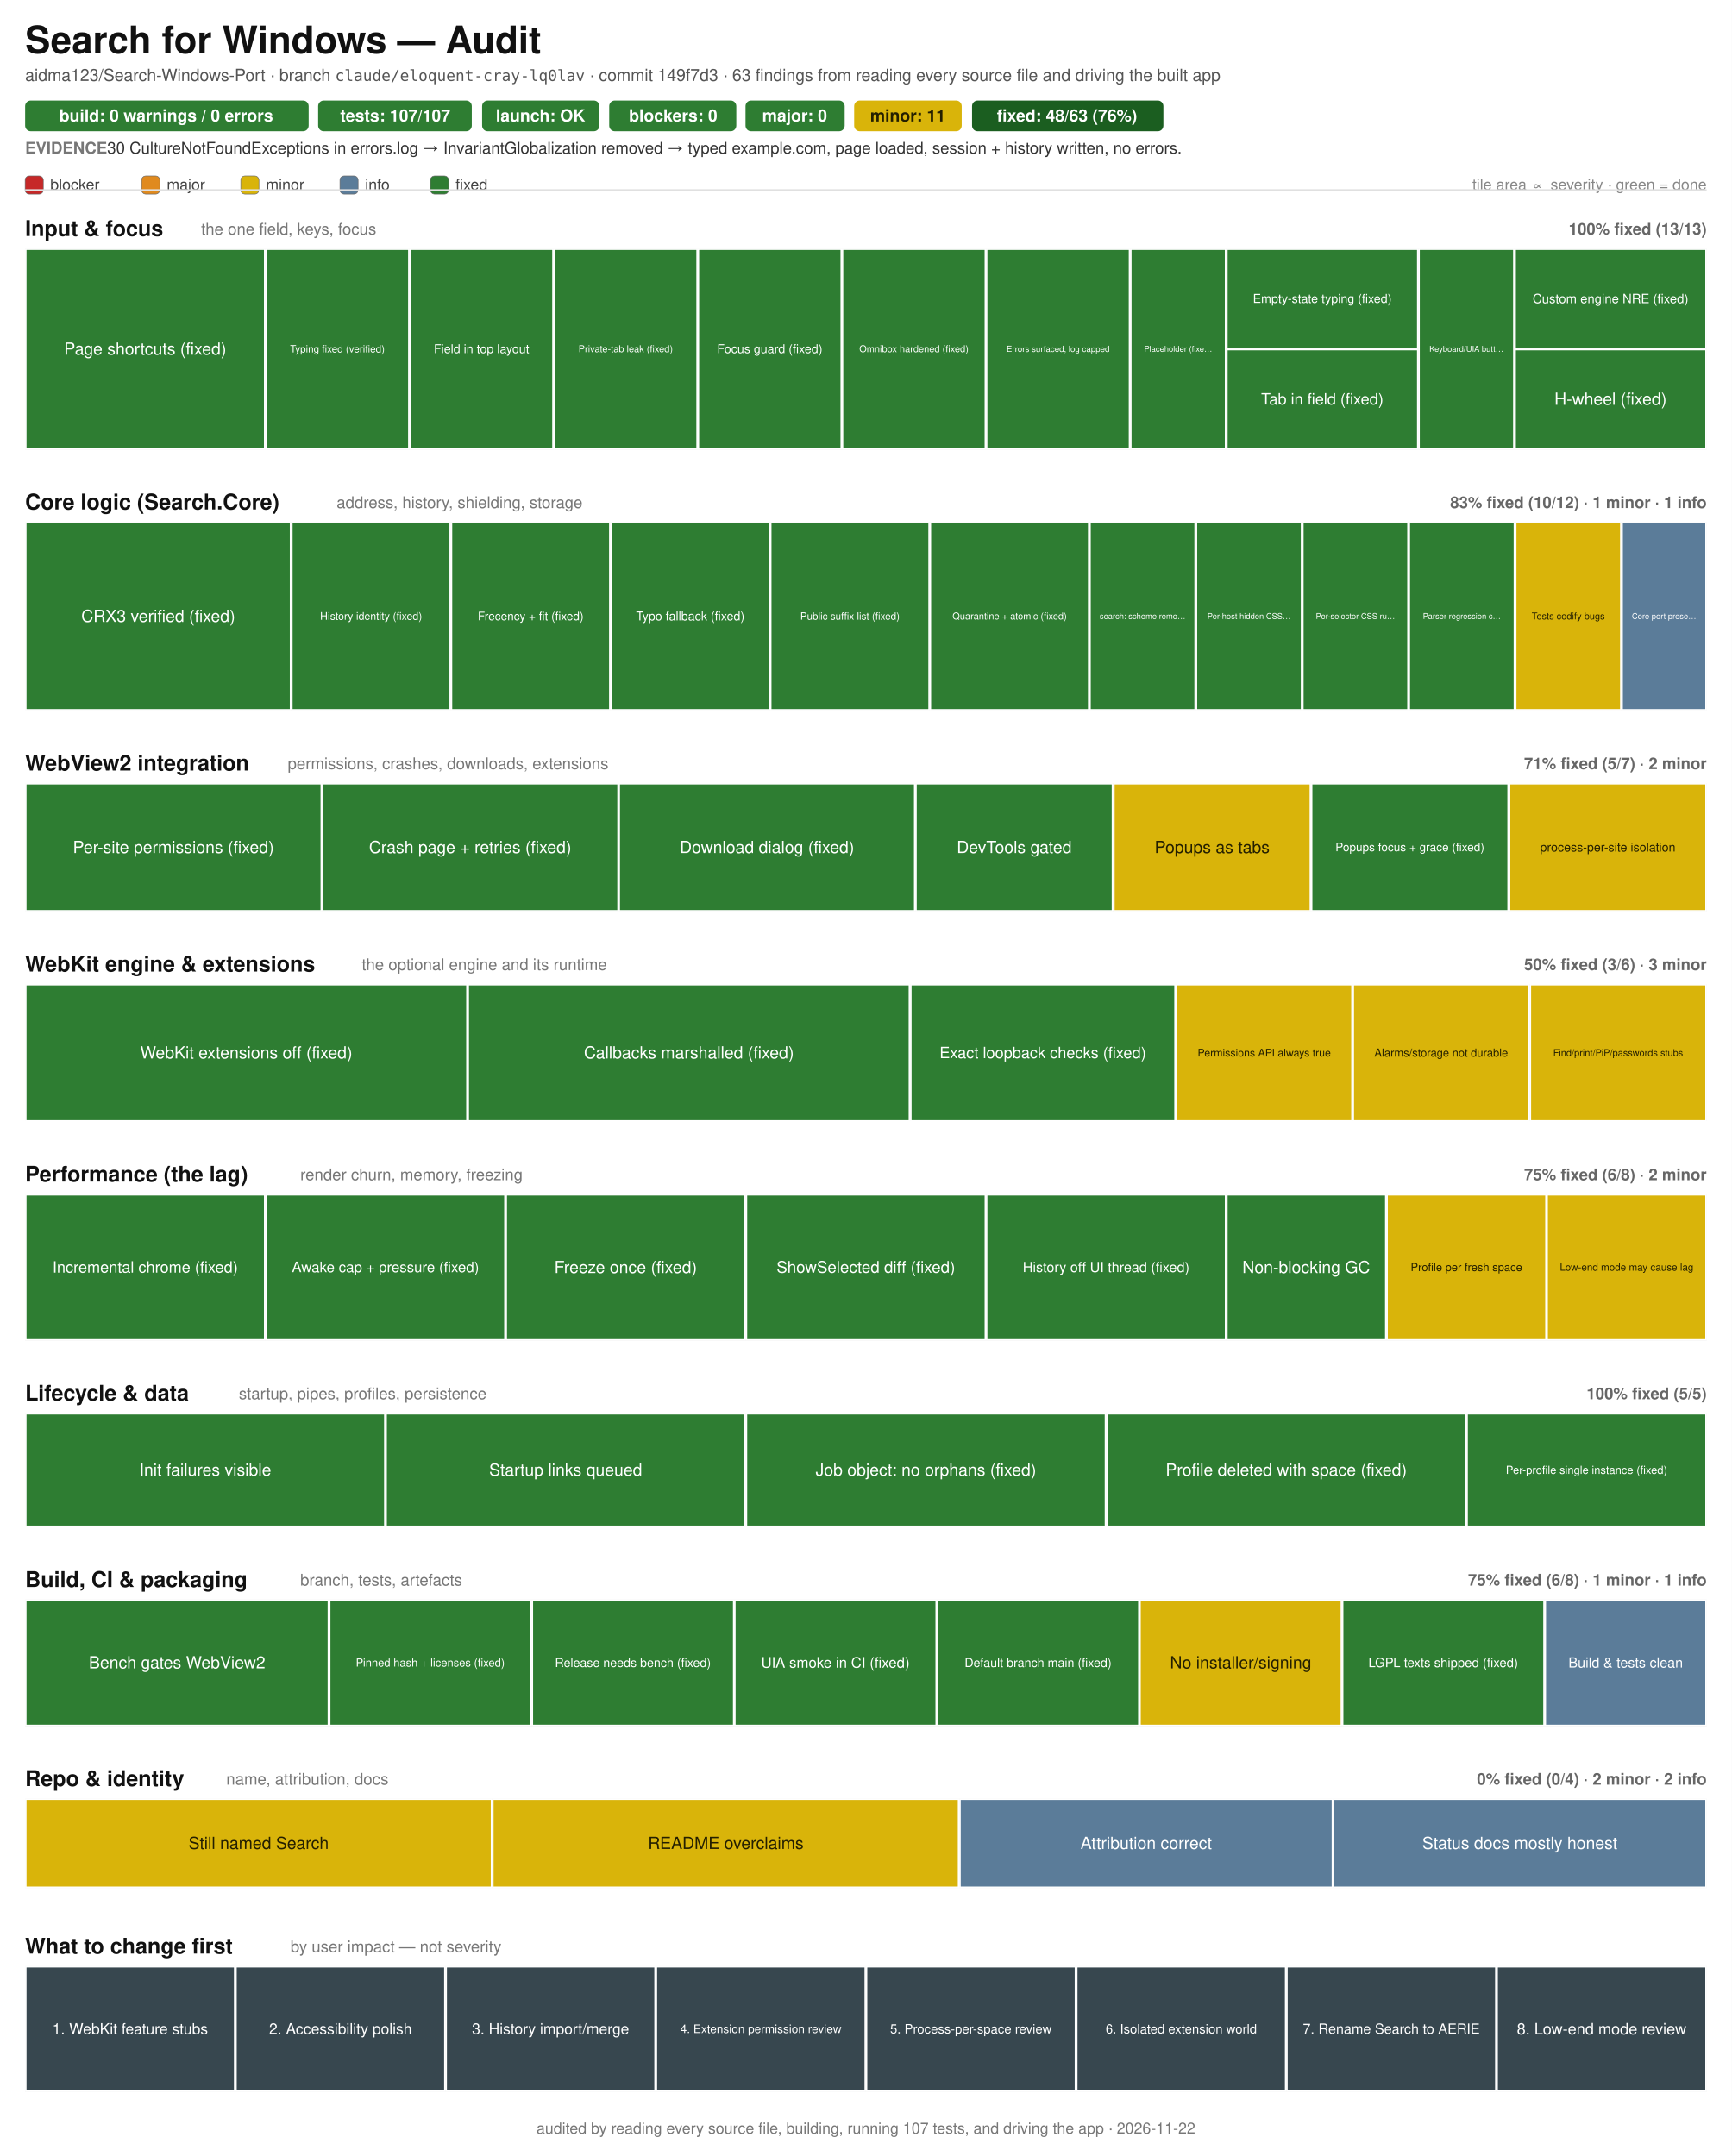
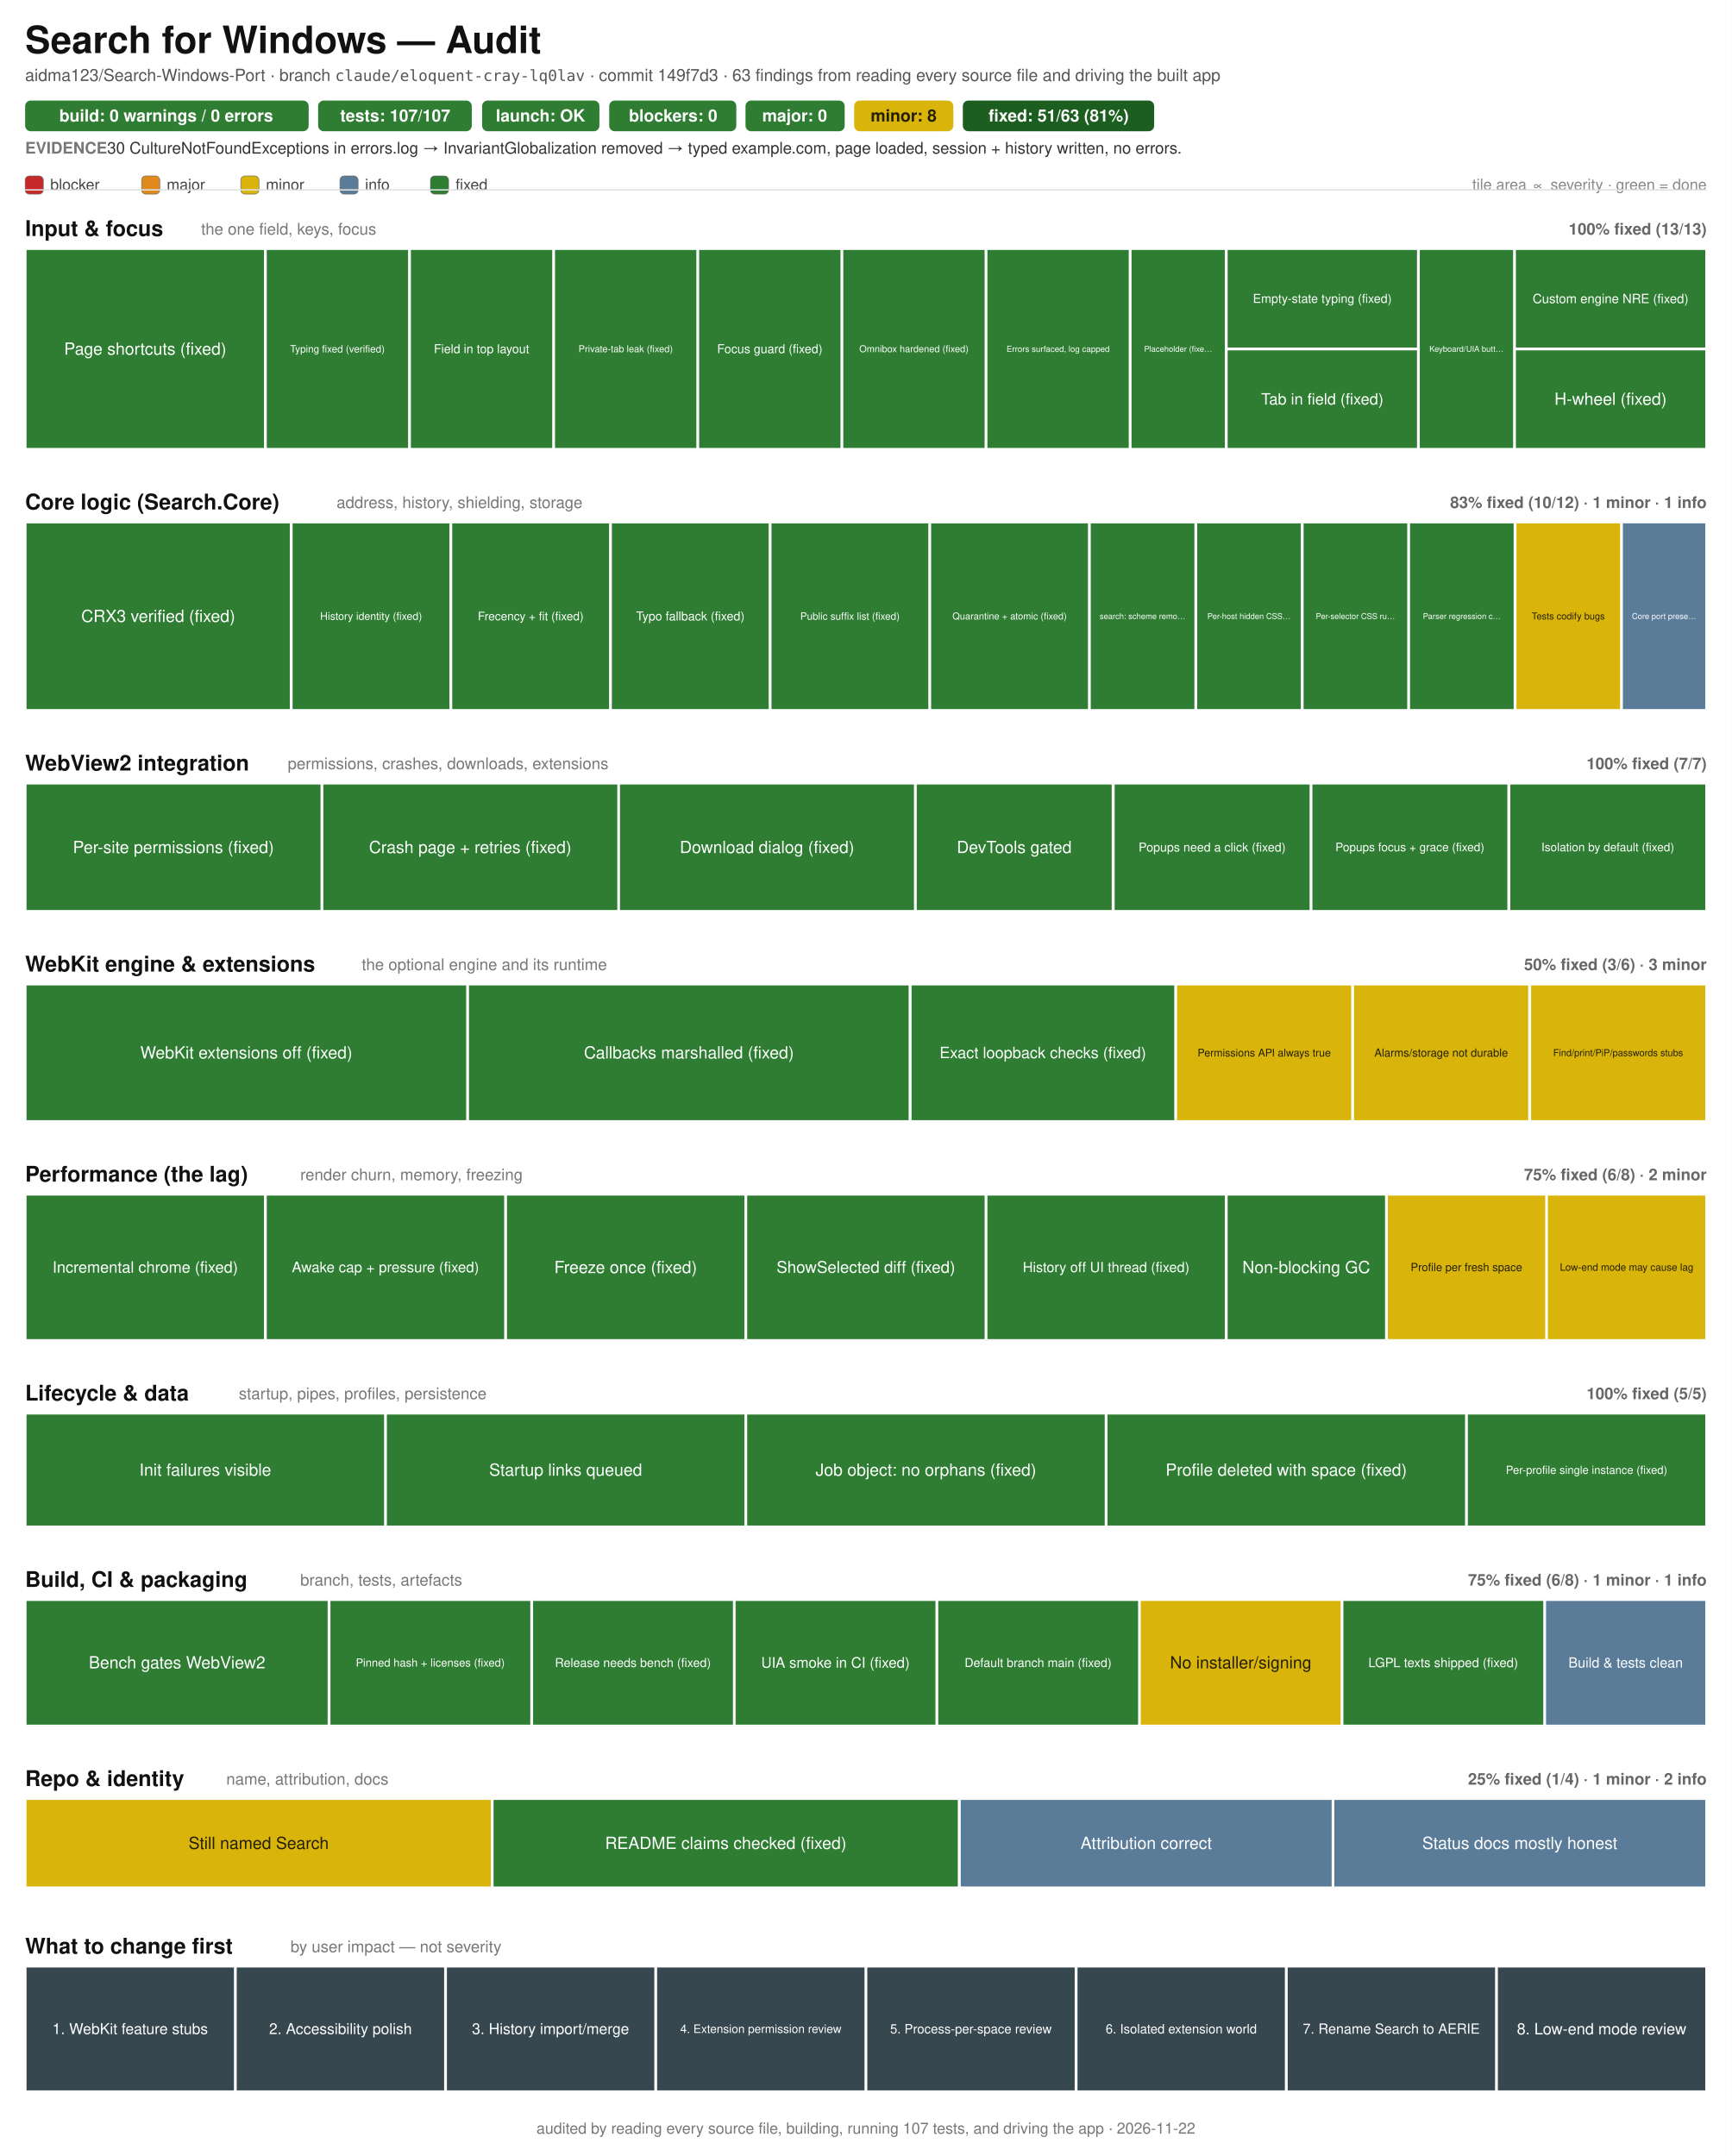
<svg xmlns="http://www.w3.org/2000/svg" width="1240" height="1544" viewBox="0 0 1240 1544" font-family="Segoe UI, Helvetica, Arial, sans-serif">
  <rect width="1240" height="1544" fill="#ffffff" />
  <text x="18" y="38" font-size="27" font-weight="bold" fill="#111">Search for Windows — Audit</text>
  <text x="18" y="58" font-size="12" fill="#555">aidma123/Search-Windows-Port · branch <tspan font-family="Consolas, 'Cascadia Mono', monospace" font-size="11">claude/eloquent-cray-lq0lav</tspan> · commit 149f7d3 · 63 findings from reading every source file and driving the built app</text>
  <rect x="18" y="72" width="203" height="22" rx="4" fill="#2e7d32" />
  <text x="119" y="87" font-size="12" font-weight="bold" fill="#fff" text-anchor="middle">build: 0 warnings / 0 errors</text>
  <rect x="227.8" y="72" width="110" height="22" rx="4" fill="#2e7d32" />
  <text x="283" y="87" font-size="12" font-weight="bold" fill="#fff" text-anchor="middle">tests: 107/107</text>
  <rect x="345.2" y="72" width="84" height="22" rx="4" fill="#2e7d32" />
  <text x="387" y="87" font-size="12" font-weight="bold" fill="#fff" text-anchor="middle">launch: OK</text>
  <rect x="436.2" y="72" width="91" height="22" rx="4" fill="#2e7d32" />
  <text x="482" y="87" font-size="12" font-weight="bold" fill="#fff" text-anchor="middle">blockers: 0</text>
  <rect x="533.8" y="72" width="71" height="22" rx="4" fill="#2e7d32" />
  <text x="569" y="87" font-size="12" font-weight="bold" fill="#ffffff" text-anchor="middle">major: 0</text>
-   <rect x="611.6" y="72" width="77" height="22" rx="4" fill="#d9b40a" />
-   <text x="650" y="87" font-size="12" font-weight="bold" fill="#241f00" text-anchor="middle">minor: 11</text>
-   <rect x="696" y="72" width="137" height="22" rx="4" fill="#1b5e20" />
-   <text x="764" y="87" font-size="12" font-weight="bold" fill="#fff" text-anchor="middle">fixed: 48/63 (76%)</text>
+   <rect x="611.6" y="72" width="71" height="22" rx="4" fill="#d9b40a" />
+   <text x="647" y="87" font-size="12" font-weight="bold" fill="#241f00" text-anchor="middle">minor: 8</text>
+   <rect x="689.4" y="72" width="137" height="22" rx="4" fill="#1b5e20" />
+   <text x="758" y="87" font-size="12" font-weight="bold" fill="#fff" text-anchor="middle">fixed: 51/63 (81%)</text>
  <text x="18" y="110" font-size="11.5" fill="#333">
    <tspan font-weight="bold" fill="#777">EVIDENCE  </tspan>30 CultureNotFoundExceptions in errors.log → InvariantGlobalization removed → typed example.com, page loaded, session + history written, no errors.</text>
  <rect x="18" y="126" width="13" height="13" rx="3" fill="#c62828" stroke="#666" stroke-width="0.4" />
  <text x="36" y="136" font-size="11" fill="#444">blocker</text>
  <rect x="101.4" y="126" width="13" height="13" rx="3" fill="#e08a1e" stroke="#666" stroke-width="0.4" />
  <text x="119.4" y="136" font-size="11" fill="#444">major</text>
  <rect x="172.4" y="126" width="13" height="13" rx="3" fill="#d9b40a" stroke="#666" stroke-width="0.4" />
  <text x="190.4" y="136" font-size="11" fill="#444">minor</text>
  <rect x="243.4" y="126" width="13" height="13" rx="3" fill="#5b7c99" stroke="#666" stroke-width="0.4" />
  <text x="261.4" y="136" font-size="11" fill="#444">info</text>
  <rect x="308.2" y="126" width="13" height="13" rx="3" fill="#2e7d32" stroke="#666" stroke-width="0.4" />
  <text x="326.2" y="136" font-size="11" fill="#444">fixed</text>
  <text x="1222" y="136" font-size="11" fill="#888" text-anchor="end">tile area ∝ severity · green = done</text>
  <line x1="18" y1="136" x2="1222" y2="136" stroke="#e0e0e0" />
  <text x="18" y="169" font-size="15.5" font-weight="bold" fill="#111">Input &amp; focus</text>
  <text x="144" y="168" font-size="11.5" fill="#777">the one field, keys, focus</text>
  <text x="1222" y="168" font-size="11.5" font-weight="bold" fill="#666" text-anchor="end">100% fixed (13/13)</text>
  <rect x="18" y="178" width="1204" height="144" fill="#efefef" />
  <rect x="18.5" y="178.5" width="171.0" height="142.8" fill="#2e7d32" stroke="#ffffff" stroke-width="1" />
  <text x="104.0" y="254.0" font-size="12.0" fill="#ffffff" text-anchor="middle">Page shortcuts (fixed)</text>
  <rect x="190.5" y="178.5" width="102.2" height="142.8" fill="#2e7d32" stroke="#ffffff" stroke-width="1" />
  <text x="241.6" y="252.4" font-size="7.2" fill="#ffffff" text-anchor="middle">Typing fixed (verified)</text>
  <rect x="293.7" y="178.5" width="102.2" height="142.8" fill="#2e7d32" stroke="#ffffff" stroke-width="1" />
  <text x="344.8" y="252.9" font-size="8.8" fill="#ffffff" text-anchor="middle">Field in top layout</text>
  <rect x="396.9" y="178.5" width="102.2" height="142.8" fill="#2e7d32" stroke="#ffffff" stroke-width="1" />
  <text x="448.0" y="252.2" font-size="6.8" fill="#ffffff" text-anchor="middle">Private-tab leak (fixed)</text>
  <rect x="500.1" y="178.5" width="102.2" height="142.8" fill="#2e7d32" stroke="#ffffff" stroke-width="1" />
  <text x="551.2" y="252.9" font-size="8.8" fill="#ffffff" text-anchor="middle">Focus guard (fixed)</text>
  <rect x="603.3" y="178.5" width="102.2" height="142.8" fill="#2e7d32" stroke="#ffffff" stroke-width="1" />
  <text x="654.4" y="252.2" font-size="6.8" fill="#ffffff" text-anchor="middle">Omnibox hardened (fixed)</text>
  <rect x="706.5" y="178.5" width="102.2" height="142.8" fill="#2e7d32" stroke="#ffffff" stroke-width="1" />
  <text x="757.6" y="252.0" font-size="6.0" fill="#ffffff" text-anchor="middle">Errors surfaced, log capped</text>
  <rect x="809.7" y="178.5" width="67.8" height="142.8" fill="#2e7d32" stroke="#ffffff" stroke-width="1" />
  <text x="843.6" y="251.9" font-size="5.8" fill="#ffffff" text-anchor="middle">Placeholder (fixe…</text>
  <rect x="878.5" y="178.5" width="136.6" height="70.9" fill="#2e7d32" stroke="#ffffff" stroke-width="1" />
  <text x="946.8" y="216.9" font-size="8.8" fill="#ffffff" text-anchor="middle">Empty-state typing (fixed)</text>
  <rect x="878.5" y="250.4" width="136.6" height="70.9" fill="#2e7d32" stroke="#ffffff" stroke-width="1" />
  <text x="946.8" y="289.7" font-size="11.2" fill="#ffffff" text-anchor="middle">Tab in field (fixed)</text>
  <rect x="1016.1" y="178.5" width="67.8" height="142.8" fill="#2e7d32" stroke="#ffffff" stroke-width="1" />
  <text x="1050.0" y="251.9" font-size="5.8" fill="#ffffff" text-anchor="middle">Keyboard/UIA butt…</text>
  <rect x="1084.9" y="178.5" width="136.6" height="70.9" fill="#2e7d32" stroke="#ffffff" stroke-width="1" />
  <text x="1153.2" y="217.1" font-size="9.2" fill="#ffffff" text-anchor="middle">Custom engine NRE (fixed)</text>
  <rect x="1084.9" y="250.4" width="136.6" height="70.9" fill="#2e7d32" stroke="#ffffff" stroke-width="1" />
  <text x="1153.2" y="289.9" font-size="12.0" fill="#ffffff" text-anchor="middle">H-wheel (fixed)</text>
  <text x="18" y="364.822" font-size="15.5" font-weight="bold" fill="#111">Core logic (Search.Core)</text>
  <text x="241" y="363.822" font-size="11.5" fill="#777">address, history, shielding, storage</text>
  <text x="1222" y="363.822" font-size="11.5" font-weight="bold" fill="#666" text-anchor="end">83% fixed (10/12) · 1 minor · 1 info</text>
  <rect x="18" y="373.822" width="1204" height="135" fill="#efefef" />
  <rect x="18.5" y="374.3" width="189.5" height="134.0" fill="#2e7d32" stroke="#ffffff" stroke-width="1" />
  <text x="113.3" y="445.4" font-size="12.0" fill="#ffffff" text-anchor="middle">CRX3 verified (fixed)</text>
  <rect x="209.0" y="374.3" width="113.3" height="134.0" fill="#2e7d32" stroke="#ffffff" stroke-width="1" />
  <text x="265.7" y="443.9" font-size="7.6" fill="#ffffff" text-anchor="middle">History identity (fixed)</text>
  <rect x="323.3" y="374.3" width="113.3" height="134.0" fill="#2e7d32" stroke="#ffffff" stroke-width="1" />
  <text x="380.0" y="444.2" font-size="8.4" fill="#ffffff" text-anchor="middle">Frecency + fit (fixed)</text>
  <rect x="437.6" y="374.3" width="113.3" height="134.0" fill="#2e7d32" stroke="#ffffff" stroke-width="1" />
  <text x="494.3" y="444.3" font-size="8.8" fill="#ffffff" text-anchor="middle">Typo fallback (fixed)</text>
  <rect x="551.9" y="374.3" width="113.3" height="134.0" fill="#2e7d32" stroke="#ffffff" stroke-width="1" />
  <text x="608.6" y="443.8" font-size="7.2" fill="#ffffff" text-anchor="middle">Public suffix list (fixed)</text>
  <rect x="666.2" y="374.3" width="113.3" height="134.0" fill="#2e7d32" stroke="#ffffff" stroke-width="1" />
  <text x="722.9" y="443.6" font-size="6.8" fill="#ffffff" text-anchor="middle">Quarantine + atomic (fixed)</text>
  <rect x="780.5" y="374.3" width="75.2" height="134.0" fill="#2e7d32" stroke="#ffffff" stroke-width="1" />
  <text x="818.1" y="443.3" font-size="5.8" fill="#ffffff" text-anchor="middle">search: scheme remo…</text>
  <rect x="856.7" y="374.3" width="75.2" height="134.0" fill="#2e7d32" stroke="#ffffff" stroke-width="1" />
  <text x="894.3" y="443.3" font-size="5.8" fill="#ffffff" text-anchor="middle">Per-host hidden CSS…</text>
  <rect x="932.9" y="374.3" width="75.2" height="134.0" fill="#2e7d32" stroke="#ffffff" stroke-width="1" />
  <text x="970.5" y="443.3" font-size="5.8" fill="#ffffff" text-anchor="middle">Per-selector CSS ru…</text>
  <rect x="1009.1" y="374.3" width="75.2" height="134.0" fill="#2e7d32" stroke="#ffffff" stroke-width="1" />
  <text x="1046.7" y="443.3" font-size="5.8" fill="#ffffff" text-anchor="middle">Parser regression c…</text>
  <rect x="1085.3" y="374.3" width="75.2" height="134.0" fill="#d9b40a" stroke="#ffffff" stroke-width="1" />
  <text x="1122.9" y="443.6" font-size="6.8" fill="#241f00" text-anchor="middle">Tests codify bugs</text>
  <rect x="1161.5" y="374.3" width="60.0" height="134.0" fill="#5b7c99" stroke="#ffffff" stroke-width="1" />
  <text x="1191.5" y="443.3" font-size="5.8" fill="#ffffff" text-anchor="middle">Core port prese…</text>
  <text x="18" y="551.815" font-size="15.5" font-weight="bold" fill="#111">WebView2 integration</text>
  <text x="206" y="550.815" font-size="11.5" fill="#777">permissions, crashes, downloads, extensions</text>
-   <text x="1222" y="550.815" font-size="11.5" font-weight="bold" fill="#666" text-anchor="end">71% fixed (5/7) · 2 minor</text>
+   <text x="1222" y="550.815" font-size="11.5" font-weight="bold" fill="#666" text-anchor="end">100% fixed (7/7)</text>
  <rect x="18" y="560.815" width="1204" height="92" fill="#efefef" />
  <rect x="18.5" y="561.3" width="211.5" height="90.9" fill="#2e7d32" stroke="#ffffff" stroke-width="1" />
  <text x="124.2" y="610.9" font-size="12.0" fill="#ffffff" text-anchor="middle">Per-site permissions (fixed)</text>
  <rect x="231.0" y="561.3" width="211.5" height="90.9" fill="#2e7d32" stroke="#ffffff" stroke-width="1" />
  <text x="336.7" y="610.9" font-size="12.0" fill="#ffffff" text-anchor="middle">Crash page + retries (fixed)</text>
  <rect x="443.4" y="561.3" width="211.5" height="90.9" fill="#2e7d32" stroke="#ffffff" stroke-width="1" />
  <text x="549.2" y="610.9" font-size="12.0" fill="#ffffff" text-anchor="middle">Download dialog (fixed)</text>
  <rect x="655.9" y="561.3" width="140.6" height="90.9" fill="#2e7d32" stroke="#ffffff" stroke-width="1" />
  <text x="726.2" y="610.9" font-size="12.0" fill="#ffffff" text-anchor="middle">DevTools gated</text>
-   <rect x="797.6" y="561.3" width="140.6" height="90.9" fill="#d9b40a" stroke="#ffffff" stroke-width="1" />
-   <text x="867.9" y="610.9" font-size="12.0" fill="#241f00" text-anchor="middle">Popups as tabs</text>
+   <rect x="797.6" y="561.3" width="140.6" height="90.9" fill="#2e7d32" stroke="#ffffff" stroke-width="1" />
+   <text x="867.9" y="609.8" font-size="8.8" fill="#ffffff" text-anchor="middle">Popups need a click (fixed)</text>
  <rect x="939.2" y="561.3" width="140.6" height="90.9" fill="#2e7d32" stroke="#ffffff" stroke-width="1" />
  <text x="1009.5" y="609.6" font-size="8.4" fill="#ffffff" text-anchor="middle">Popups focus + grace (fixed)</text>
-   <rect x="1080.9" y="561.3" width="140.6" height="90.9" fill="#d9b40a" stroke="#ffffff" stroke-width="1" />
-   <text x="1151.2" y="609.8" font-size="8.8" fill="#241f00" text-anchor="middle">process-per-site isolation</text>
+   <rect x="1080.9" y="561.3" width="140.6" height="90.9" fill="#2e7d32" stroke="#ffffff" stroke-width="1" />
+   <text x="1151.2" y="609.6" font-size="8.4" fill="#ffffff" text-anchor="middle">Isolation by default (fixed)</text>
  <text x="18" y="695.729" font-size="15.5" font-weight="bold" fill="#111">WebKit engine &amp; extensions</text>
  <text x="259" y="694.729" font-size="11.5" fill="#777">the optional engine and its runtime</text>
  <text x="1222" y="694.729" font-size="11.5" font-weight="bold" fill="#666" text-anchor="end">50% fixed (3/6) · 3 minor</text>
  <rect x="18" y="704.729" width="1204" height="98" fill="#efefef" />
  <rect x="18.5" y="705.2" width="315.8" height="97.5" fill="#2e7d32" stroke="#ffffff" stroke-width="1" />
  <text x="176.4" y="758.0" font-size="12.0" fill="#ffffff" text-anchor="middle">WebKit extensions off (fixed)</text>
  <rect x="335.3" y="705.2" width="315.8" height="97.5" fill="#2e7d32" stroke="#ffffff" stroke-width="1" />
  <text x="493.3" y="758.0" font-size="12.0" fill="#ffffff" text-anchor="middle">Callbacks marshalled (fixed)</text>
  <rect x="652.2" y="705.2" width="189.1" height="97.5" fill="#2e7d32" stroke="#ffffff" stroke-width="1" />
  <text x="746.7" y="757.8" font-size="11.2" fill="#ffffff" text-anchor="middle">Exact loopback checks (fixed)</text>
  <rect x="842.3" y="705.2" width="125.7" height="97.5" fill="#d9b40a" stroke="#ffffff" stroke-width="1" />
  <text x="905.2" y="756.6" font-size="7.6" fill="#241f00" text-anchor="middle">Permissions API always true</text>
  <rect x="969.0" y="705.2" width="125.7" height="97.5" fill="#d9b40a" stroke="#ffffff" stroke-width="1" />
  <text x="1031.9" y="756.7" font-size="8.0" fill="#241f00" text-anchor="middle">Alarms/storage not durable</text>
  <rect x="1095.8" y="705.2" width="125.7" height="97.5" fill="#d9b40a" stroke="#ffffff" stroke-width="1" />
  <text x="1158.6" y="756.3" font-size="6.8" fill="#241f00" text-anchor="middle">Find/print/PiP/passwords stubs</text>
  <text x="18" y="846.205" font-size="15.5" font-weight="bold" fill="#111">Performance (the lag)</text>
  <text x="215" y="845.205" font-size="11.5" fill="#777">render churn, memory, freezing</text>
  <text x="1222" y="845.205" font-size="11.5" font-weight="bold" fill="#666" text-anchor="end">75% fixed (6/8) · 2 minor</text>
  <rect x="18" y="855.205" width="1204" height="105" fill="#efefef" />
  <rect x="18.5" y="855.7" width="171.0" height="103.8" fill="#2e7d32" stroke="#ffffff" stroke-width="1" />
  <text x="104.0" y="911.4" font-size="11.2" fill="#ffffff" text-anchor="middle">Incremental chrome (fixed)</text>
  <rect x="190.5" y="855.7" width="171.0" height="103.8" fill="#2e7d32" stroke="#ffffff" stroke-width="1" />
  <text x="276.0" y="911.1" font-size="10.4" fill="#ffffff" text-anchor="middle">Awake cap + pressure (fixed)</text>
  <rect x="362.5" y="855.7" width="171.0" height="103.8" fill="#2e7d32" stroke="#ffffff" stroke-width="1" />
  <text x="448.0" y="911.7" font-size="12.0" fill="#ffffff" text-anchor="middle">Freeze once (fixed)</text>
  <rect x="534.5" y="855.7" width="171.0" height="103.8" fill="#2e7d32" stroke="#ffffff" stroke-width="1" />
  <text x="620.0" y="911.5" font-size="11.6" fill="#ffffff" text-anchor="middle">ShowSelected diff (fixed)</text>
  <rect x="706.5" y="855.7" width="171.0" height="103.8" fill="#2e7d32" stroke="#ffffff" stroke-width="1" />
  <text x="792.0" y="911.0" font-size="10.0" fill="#ffffff" text-anchor="middle">History off UI thread (fixed)</text>
  <rect x="878.5" y="855.7" width="113.7" height="103.8" fill="#2e7d32" stroke="#ffffff" stroke-width="1" />
  <text x="935.3" y="911.7" font-size="12.0" fill="#ffffff" text-anchor="middle">Non-blocking GC</text>
  <rect x="993.2" y="855.7" width="113.7" height="103.8" fill="#d9b40a" stroke="#ffffff" stroke-width="1" />
  <text x="1050.0" y="910.3" font-size="8.0" fill="#241f00" text-anchor="middle">Profile per fresh space</text>
  <rect x="1107.8" y="855.7" width="113.7" height="103.8" fill="#d9b40a" stroke="#ffffff" stroke-width="1" />
  <text x="1164.7" y="910.0" font-size="7.2" fill="#241f00" text-anchor="middle">Low-end mode may cause lag</text>
  <text x="18" y="1002.986" font-size="15.5" font-weight="bold" fill="#111">Lifecycle &amp; data</text>
  <text x="171" y="1001.986" font-size="11.5" fill="#777">startup, pipes, profiles, persistence</text>
  <text x="1222" y="1001.986" font-size="11.5" font-weight="bold" fill="#666" text-anchor="end">100% fixed (5/5)</text>
  <rect x="18" y="1011.986" width="1204" height="81" fill="#efefef" />
  <rect x="18.5" y="1012.5" width="257.0" height="80.5" fill="#2e7d32" stroke="#ffffff" stroke-width="1" />
  <text x="147.0" y="1056.8" font-size="12.0" fill="#ffffff" text-anchor="middle">Init failures visible</text>
  <rect x="276.5" y="1012.5" width="257.0" height="80.5" fill="#2e7d32" stroke="#ffffff" stroke-width="1" />
  <text x="405.0" y="1056.8" font-size="12.0" fill="#ffffff" text-anchor="middle">Startup links queued</text>
  <rect x="534.5" y="1012.5" width="257.0" height="80.5" fill="#2e7d32" stroke="#ffffff" stroke-width="1" />
  <text x="663.0" y="1056.8" font-size="12.0" fill="#ffffff" text-anchor="middle">Job object: no orphans (fixed)</text>
  <rect x="792.5" y="1012.5" width="257.0" height="80.5" fill="#2e7d32" stroke="#ffffff" stroke-width="1" />
  <text x="921.0" y="1056.8" font-size="12.0" fill="#ffffff" text-anchor="middle">Profile deleted with space (fixed)</text>
  <rect x="1050.5" y="1012.5" width="171.0" height="80.5" fill="#2e7d32" stroke="#ffffff" stroke-width="1" />
  <text x="1136.0" y="1055.5" font-size="8.0" fill="#ffffff" text-anchor="middle">Per-profile single instance (fixed)</text>
  <text x="18" y="1136.475" font-size="15.5" font-weight="bold" fill="#111">Build, CI &amp; packaging</text>
  <text x="215" y="1135.475" font-size="11.5" fill="#777">branch, tests, artefacts</text>
  <text x="1222" y="1135.475" font-size="11.5" font-weight="bold" fill="#666" text-anchor="end">75% fixed (6/8) · 1 minor · 1 info</text>
  <rect x="18" y="1145.475" width="1204" height="91" fill="#efefef" />
  <rect x="18.5" y="1146.0" width="216.6" height="89.6" fill="#2e7d32" stroke="#ffffff" stroke-width="1" />
  <text x="126.8" y="1194.8" font-size="12.0" fill="#ffffff" text-anchor="middle">Bench gates WebView2</text>
  <rect x="236.1" y="1146.0" width="144.1" height="89.6" fill="#2e7d32" stroke="#ffffff" stroke-width="1" />
  <text x="308.1" y="1193.5" font-size="8.0" fill="#ffffff" text-anchor="middle">Pinned hash + licenses (fixed)</text>
  <rect x="381.2" y="1146.0" width="144.1" height="89.6" fill="#2e7d32" stroke="#ffffff" stroke-width="1" />
  <text x="453.2" y="1193.8" font-size="8.8" fill="#ffffff" text-anchor="middle">Release needs bench (fixed)</text>
  <rect x="526.2" y="1146.0" width="144.1" height="89.6" fill="#2e7d32" stroke="#ffffff" stroke-width="1" />
  <text x="598.2" y="1194.3" font-size="10.4" fill="#ffffff" text-anchor="middle">UIA smoke in CI (fixed)</text>
  <rect x="671.3" y="1146.0" width="144.1" height="89.6" fill="#2e7d32" stroke="#ffffff" stroke-width="1" />
  <text x="743.3" y="1193.8" font-size="8.8" fill="#ffffff" text-anchor="middle">Default branch main (fixed)</text>
  <rect x="816.3" y="1146.0" width="144.1" height="89.6" fill="#d9b40a" stroke="#ffffff" stroke-width="1" />
  <text x="888.4" y="1194.8" font-size="12.0" fill="#241f00" text-anchor="middle">No installer/signing</text>
  <rect x="961.4" y="1146.0" width="144.1" height="89.6" fill="#2e7d32" stroke="#ffffff" stroke-width="1" />
  <text x="1033.4" y="1193.9" font-size="9.2" fill="#ffffff" text-anchor="middle">LGPL texts shipped (fixed)</text>
  <rect x="1106.5" y="1146.0" width="115.0" height="89.6" fill="#5b7c99" stroke="#ffffff" stroke-width="1" />
  <text x="1164.0" y="1194.2" font-size="10.0" fill="#ffffff" text-anchor="middle">Build &amp; tests clean</text>
  <text x="18" y="1279.043" font-size="15.5" font-weight="bold" fill="#111">Repo &amp; identity</text>
  <text x="162" y="1278.043" font-size="11.5" fill="#777">name, attribution, docs</text>
-   <text x="1222" y="1278.043" font-size="11.5" font-weight="bold" fill="#666" text-anchor="end">0% fixed (0/4) · 2 minor · 2 info</text>
+   <text x="1222" y="1278.043" font-size="11.5" font-weight="bold" fill="#666" text-anchor="end">25% fixed (1/4) · 1 minor · 2 info</text>
  <rect x="18" y="1288.043" width="1204" height="64" fill="#efefef" />
  <rect x="18.5" y="1288.5" width="333.4" height="63.0" fill="#d9b40a" stroke="#ffffff" stroke-width="1" />
  <text x="185.2" y="1324.1" font-size="12.0" fill="#241f00" text-anchor="middle">Still named Search</text>
-   <rect x="352.9" y="1288.5" width="333.4" height="63.0" fill="#d9b40a" stroke="#ffffff" stroke-width="1" />
-   <text x="519.7" y="1324.1" font-size="12.0" fill="#241f00" text-anchor="middle">README overclaims</text>
+   <rect x="352.9" y="1288.5" width="333.4" height="63.0" fill="#2e7d32" stroke="#ffffff" stroke-width="1" />
+   <text x="519.7" y="1324.1" font-size="12.0" fill="#ffffff" text-anchor="middle">README claims checked (fixed)</text>
  <rect x="687.4" y="1288.5" width="266.6" height="63.0" fill="#5b7c99" stroke="#ffffff" stroke-width="1" />
  <text x="820.7" y="1324.1" font-size="12.0" fill="#ffffff" text-anchor="middle">Attribution correct</text>
  <rect x="954.9" y="1288.5" width="266.6" height="63.0" fill="#5b7c99" stroke="#ffffff" stroke-width="1" />
  <text x="1088.2" y="1324.1" font-size="12.0" fill="#ffffff" text-anchor="middle">Status docs mostly honest</text>
  <text x="18" y="1399.043" font-size="15.5" font-weight="bold" fill="#111">What to change first</text>
  <text x="208" y="1398.043" font-size="11.5" fill="#777">by user impact — not severity</text>
  <rect x="18" y="1408.043" width="1204" height="90" fill="#ececec" />
  <rect x="18.5" y="1408.5" width="149.5" height="89.0" fill="#37474f" stroke="#ffffff" stroke-width="1" />
  <text x="93.2" y="1456.7" font-size="10.8" fill="#ffffff" text-anchor="middle">1. WebKit feature stubs</text>
  <rect x="169.0" y="1408.5" width="149.5" height="89.0" fill="#37474f" stroke="#ffffff" stroke-width="1" />
  <text x="243.8" y="1456.7" font-size="10.8" fill="#ffffff" text-anchor="middle">2. Accessibility polish</text>
  <rect x="319.5" y="1408.5" width="149.5" height="89.0" fill="#37474f" stroke="#ffffff" stroke-width="1" />
  <text x="394.2" y="1456.7" font-size="10.8" fill="#ffffff" text-anchor="middle">3. History import/merge</text>
  <rect x="470.0" y="1408.5" width="149.5" height="89.0" fill="#37474f" stroke="#ffffff" stroke-width="1" />
  <text x="544.8" y="1455.9" font-size="8.4" fill="#ffffff" text-anchor="middle">4. Extension permission review</text>
  <rect x="620.5" y="1408.5" width="149.5" height="89.0" fill="#37474f" stroke="#ffffff" stroke-width="1" />
  <text x="695.2" y="1456.2" font-size="9.2" fill="#ffffff" text-anchor="middle">5. Process-per-space review</text>
  <rect x="771.0" y="1408.5" width="149.5" height="89.0" fill="#37474f" stroke="#ffffff" stroke-width="1" />
  <text x="845.8" y="1456.2" font-size="9.2" fill="#ffffff" text-anchor="middle">6. Isolated extension world</text>
  <rect x="921.5" y="1408.5" width="149.5" height="89.0" fill="#37474f" stroke="#ffffff" stroke-width="1" />
  <text x="996.2" y="1456.4" font-size="10.0" fill="#ffffff" text-anchor="middle">7. Rename Search to AERIE</text>
  <rect x="1072.0" y="1408.5" width="149.5" height="89.0" fill="#37474f" stroke="#ffffff" stroke-width="1" />
  <text x="1146.8" y="1456.9" font-size="11.2" fill="#ffffff" text-anchor="middle">8. Low-end mode review</text>
  <text x="620.0" y="1528" font-size="11" fill="#777" text-anchor="middle">audited by reading every source file, building, running 107 tests, and driving the app · 2026-11-22</text>
</svg>
